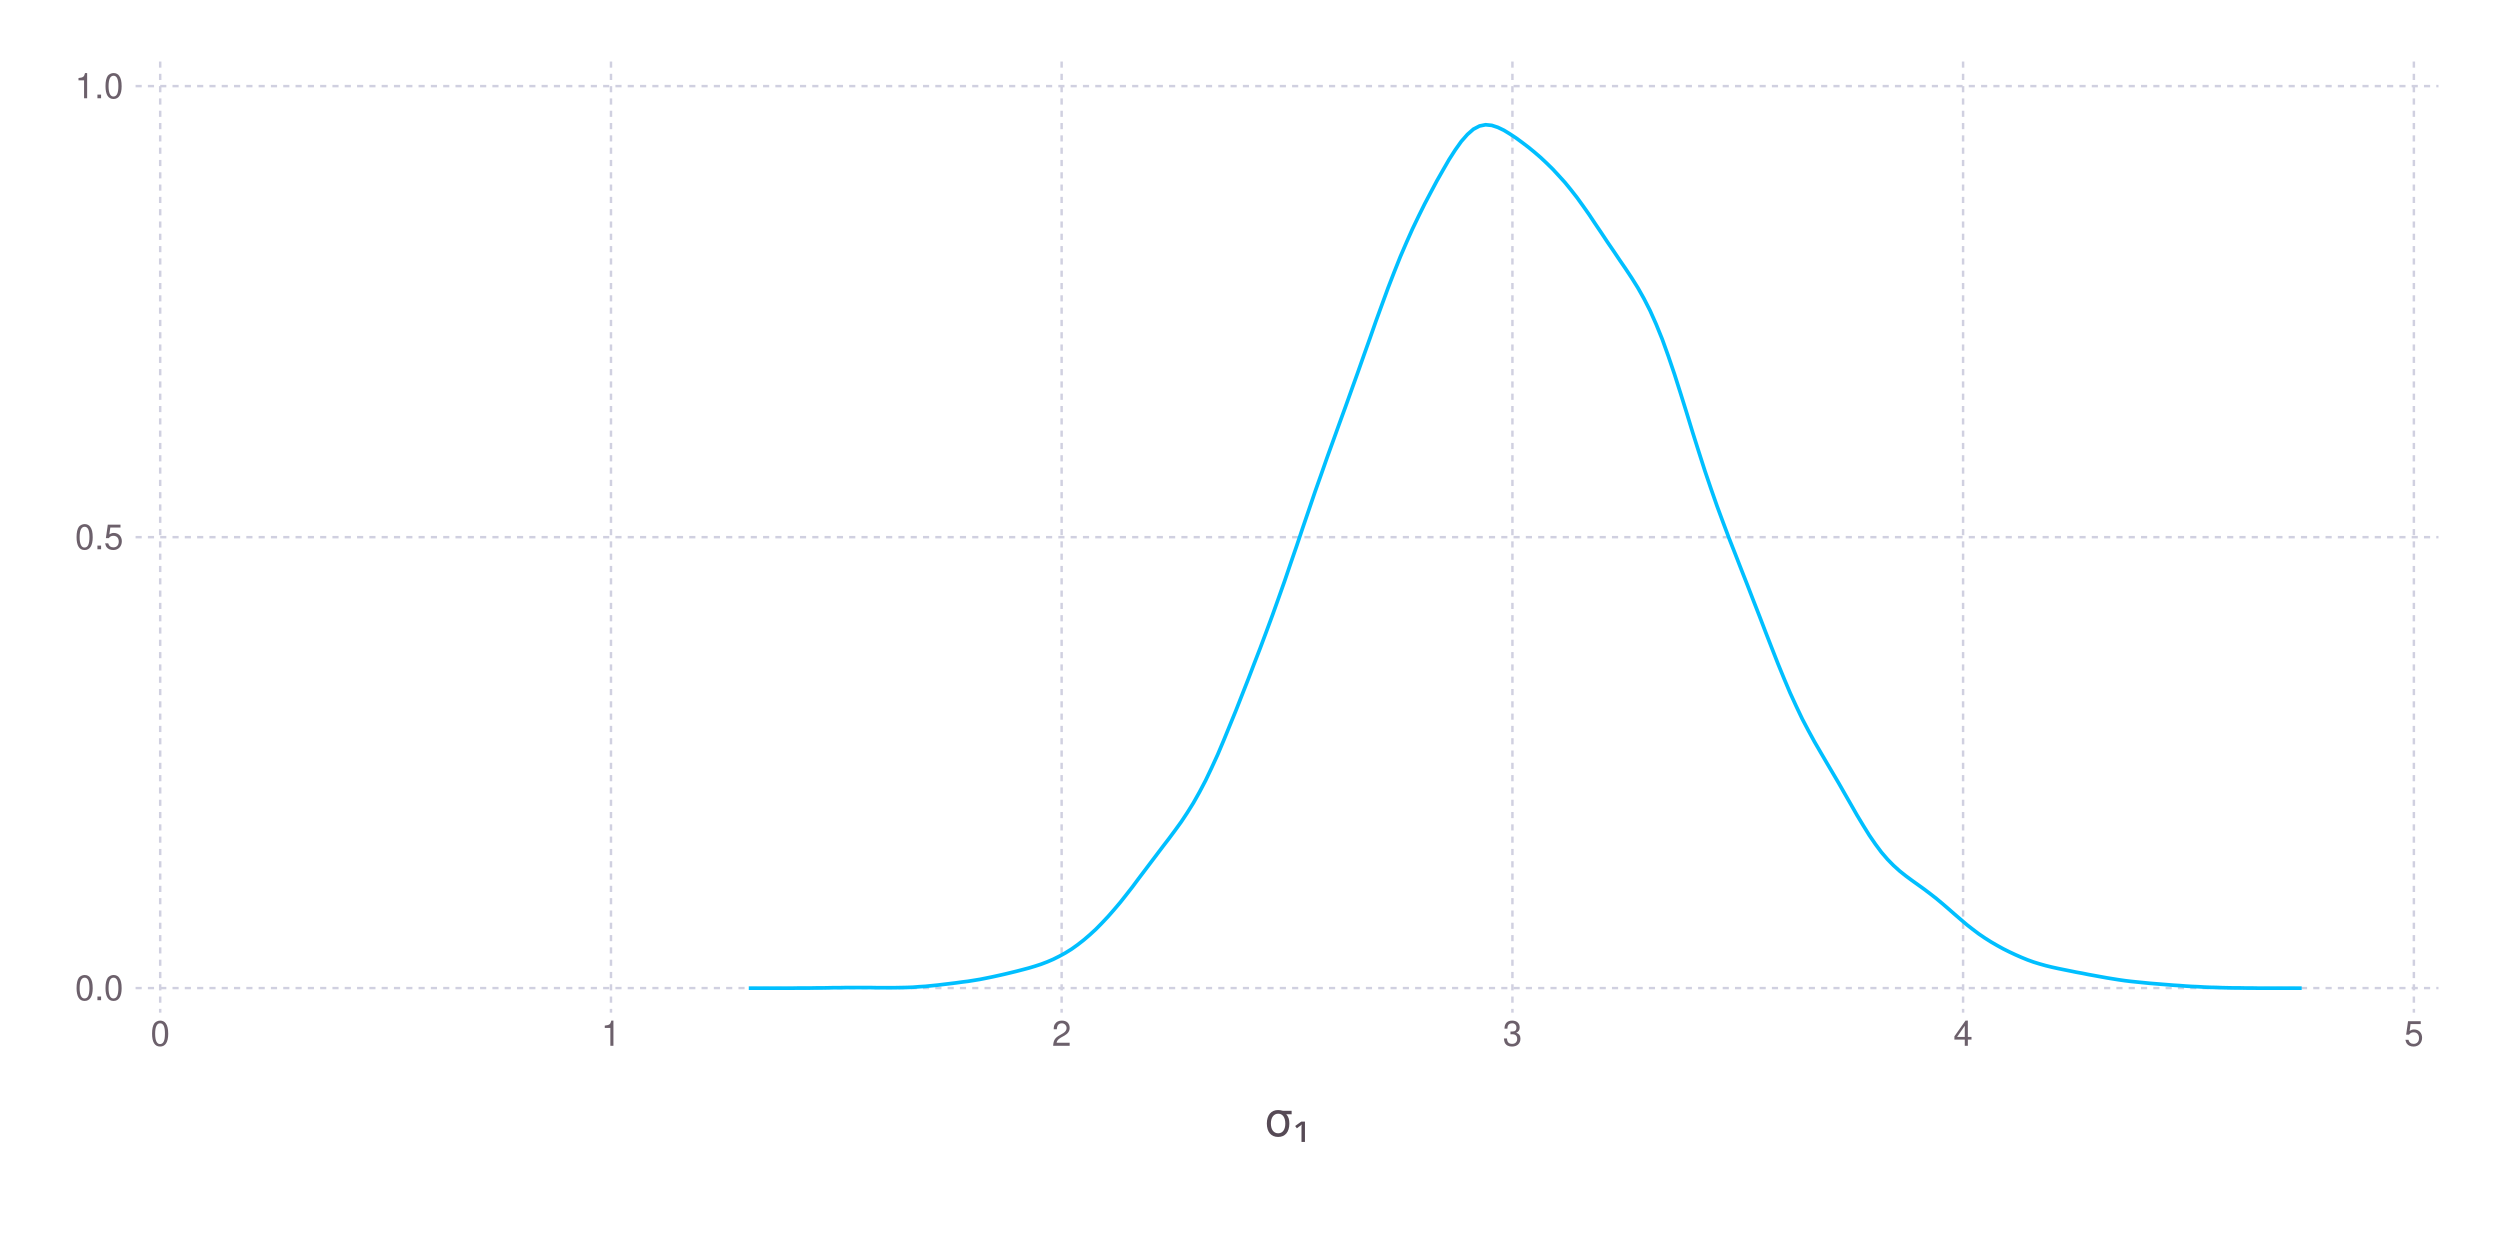
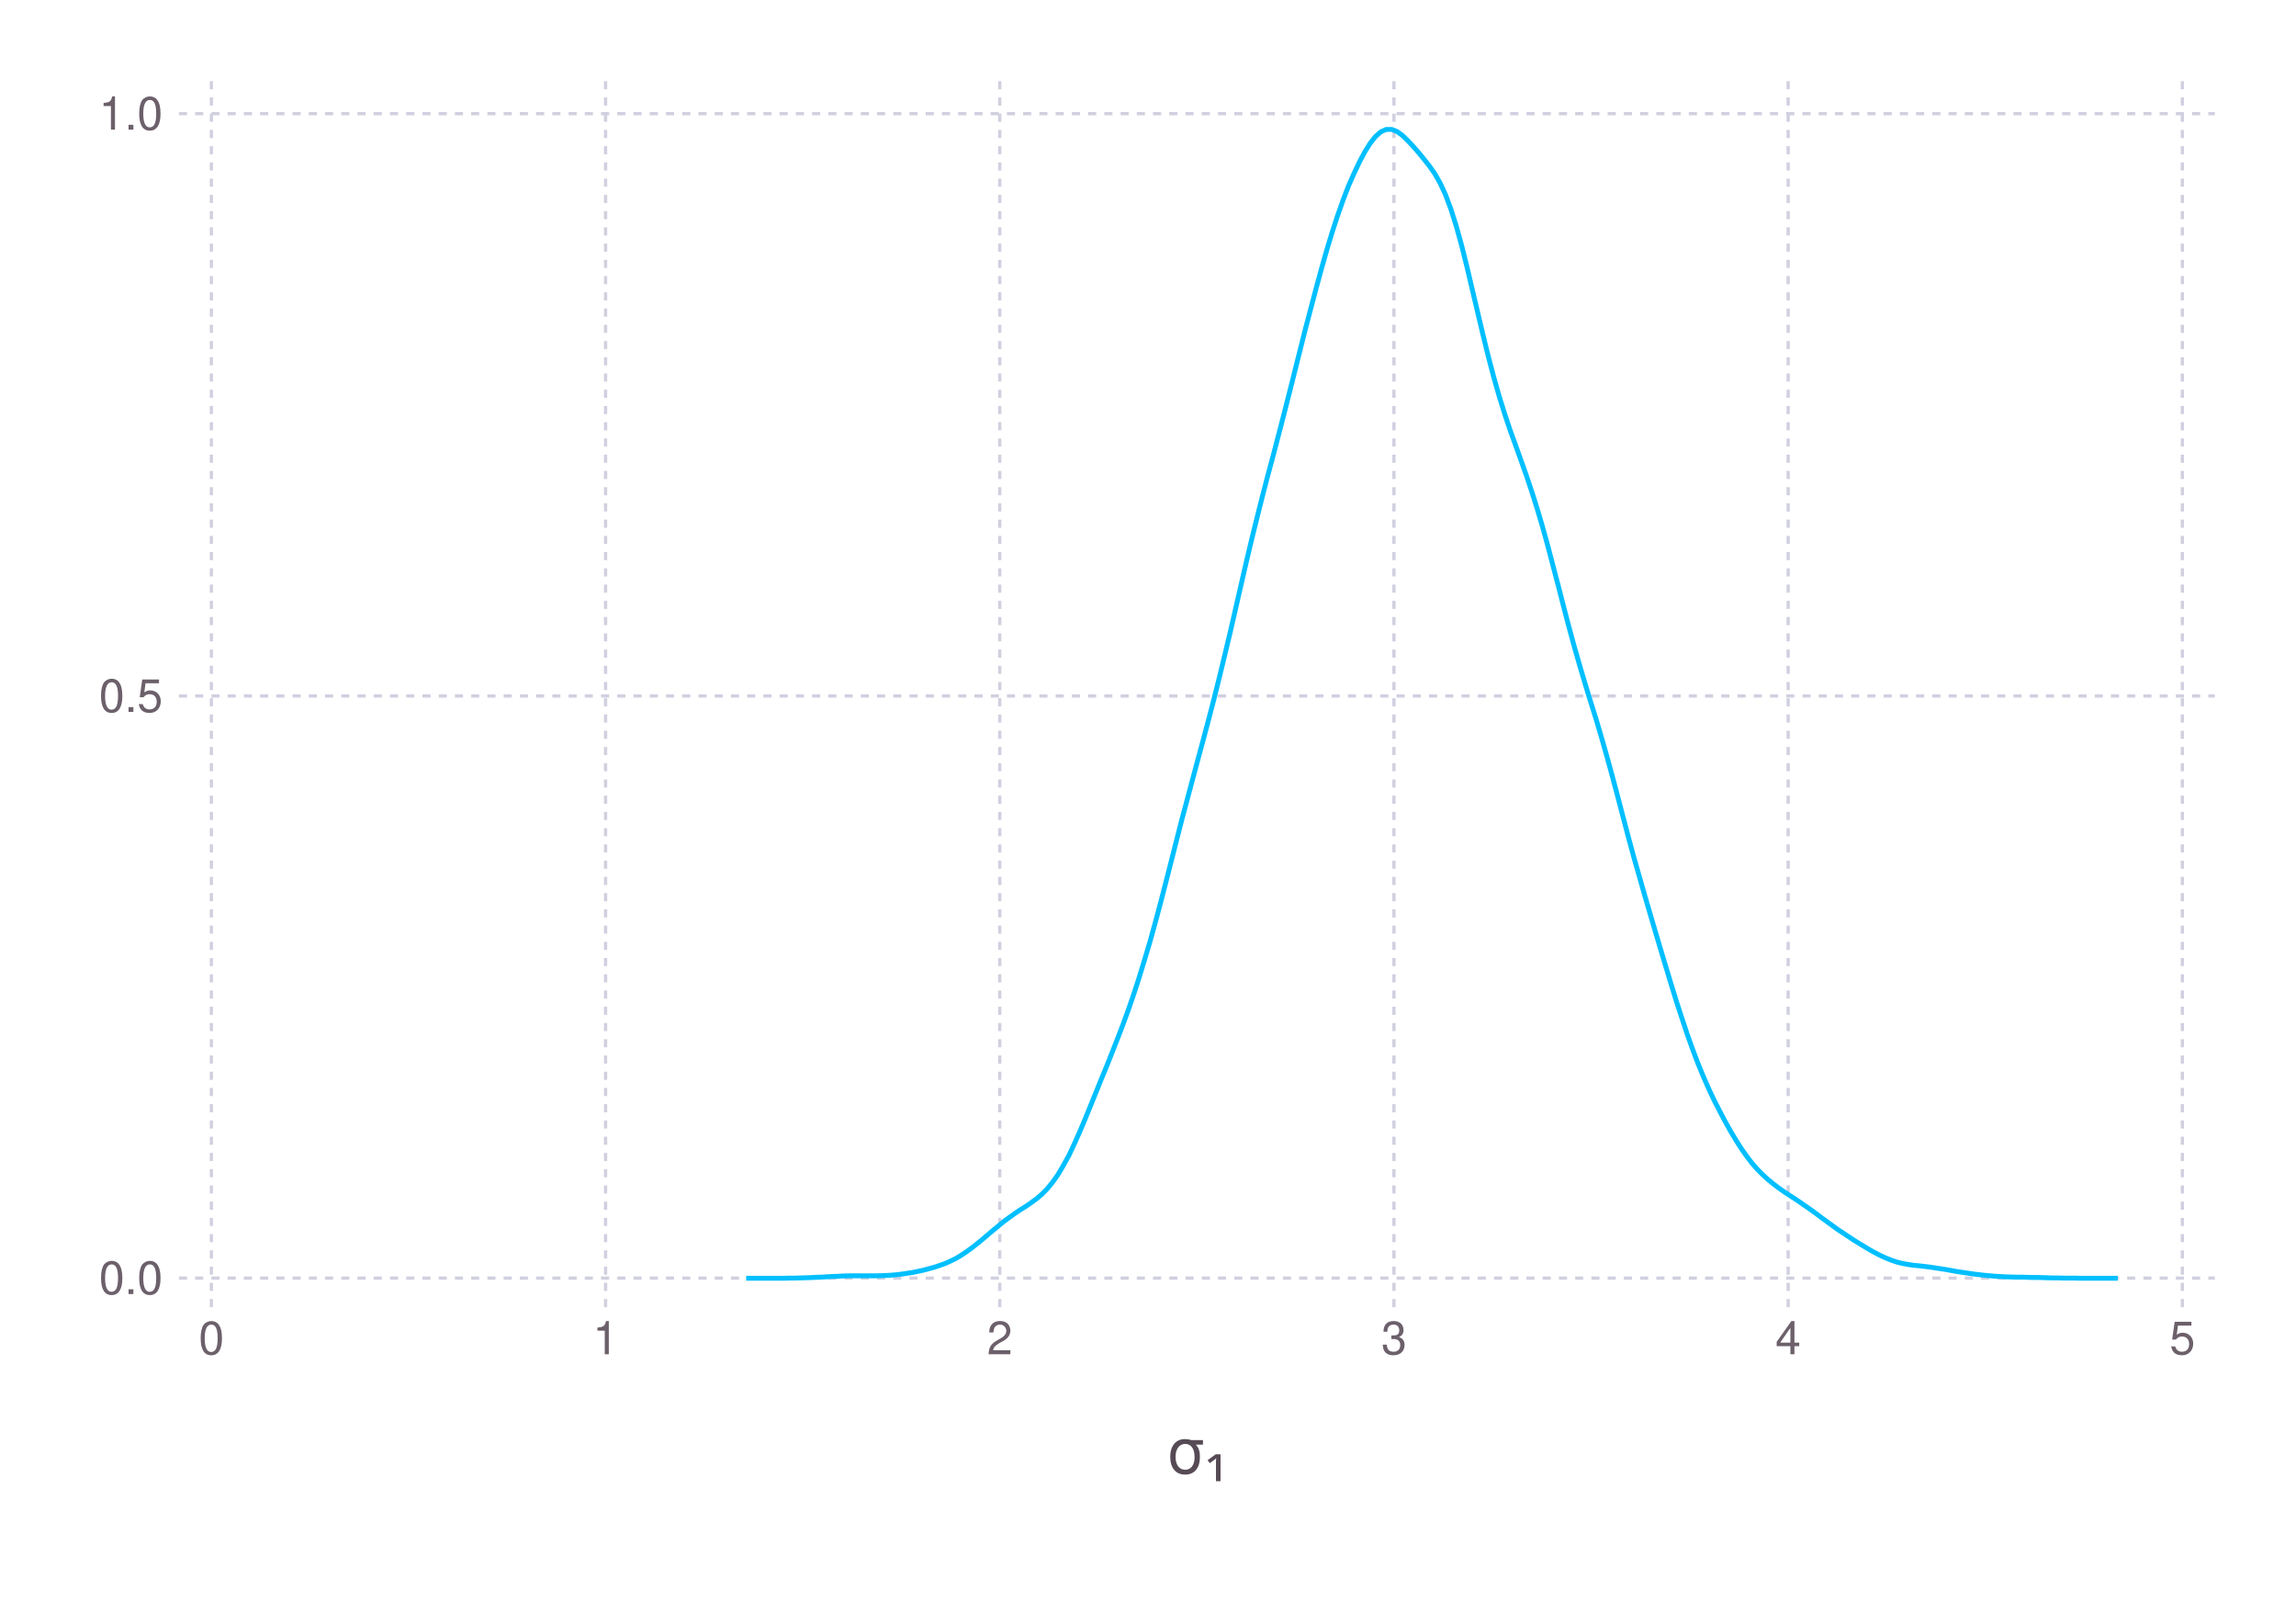
- <svg xmlns="http://www.w3.org/2000/svg" version="1.2" width="203.2mm" height="101.6mm" viewBox="0 0 203.2 101.6" stroke="none" fill="#000000" stroke-width="0.3" font-size="3.88">
-   <g class="plotroot xscalable yscalable" id="img-ba85f6c6-1">
-     <g font-size="3.88" font-family="'PT Sans','Helvetica Neue','Helvetica',sans-serif" fill="#564A55" stroke="#000000" stroke-opacity="0.000" id="img-ba85f6c6-2">
-       <g transform="translate(104.61,89.99)">
+ <svg xmlns="http://www.w3.org/2000/svg" version="1.2" width="141.42mm" height="100mm" viewBox="0 0 141.42 100" stroke="none" fill="#000000" stroke-width="0.3" font-size="3.88">
+   <g class="plotroot xscalable yscalable" id="img-3b8dcf40-1">
+     <g font-size="3.88" font-family="'PT Sans','Helvetica Neue','Helvetica',sans-serif" fill="#564A55" stroke="#000000" stroke-opacity="0.000" id="img-3b8dcf40-2">
+       <g transform="translate(73.72,88.39)">
        <g class="primitive">
          <text text-anchor="middle" dy="0.6em">σ₁</text>
        </g>
      </g>
    </g>
-     <g class="guide xlabels" font-size="2.82" font-family="'PT Sans Caption','Helvetica Neue','Helvetica',sans-serif" fill="#6C606B" id="img-ba85f6c6-3">
-       <g transform="translate(13.02,83.31)">
+     <g class="guide xlabels" font-size="2.82" font-family="'PT Sans Caption','Helvetica Neue','Helvetica',sans-serif" fill="#6C606B" id="img-3b8dcf40-3">
+       <g transform="translate(13.02,81.71)">
        <g class="primitive">
          <text text-anchor="middle" dy="0.6em">0</text>
        </g>
      </g>
-       <g transform="translate(49.66,83.31)">
+       <g transform="translate(37.3,81.71)">
        <g class="primitive">
          <text text-anchor="middle" dy="0.6em">1</text>
        </g>
      </g>
-       <g transform="translate(86.29,83.31)">
+       <g transform="translate(61.58,81.71)">
        <g class="primitive">
          <text text-anchor="middle" dy="0.6em">2</text>
        </g>
      </g>
-       <g transform="translate(122.93,83.31)">
+       <g transform="translate(85.86,81.71)">
        <g class="primitive">
          <text text-anchor="middle" dy="0.6em">3</text>
        </g>
      </g>
-       <g transform="translate(159.56,83.31)">
+       <g transform="translate(110.14,81.71)">
        <g class="primitive">
          <text text-anchor="middle" dy="0.6em">4</text>
        </g>
      </g>
-       <g transform="translate(196.2,83.31)">
+       <g transform="translate(134.42,81.71)">
        <g class="primitive">
          <text text-anchor="middle" dy="0.6em">5</text>
        </g>
      </g>
    </g>
-     <g clip-path="url(#img-ba85f6c6-4)">
-       <g id="img-ba85f6c6-5">
-         <g pointer-events="visible" opacity="1" fill="#000000" fill-opacity="0.000" stroke="#000000" stroke-opacity="0.000" class="guide background" id="img-ba85f6c6-6">
-           <g transform="translate(104.61,43.66)">
-             <path d="M-93.59,-38.66 L 93.59 -38.66 93.59 38.66 -93.59 38.66 z" class="primitive" />
+     <g clip-path="url(#img-3b8dcf40-4)">
+       <g id="img-3b8dcf40-5">
+         <g pointer-events="visible" opacity="1" fill="#000000" fill-opacity="0.000" stroke="#000000" stroke-opacity="0.000" class="guide background" id="img-3b8dcf40-6">
+           <g transform="translate(73.72,42.86)">
+             <path d="M-62.7,-37.86 L 62.7 -37.86 62.7 37.86 -62.7 37.86 z" class="primitive" />
          </g>
        </g>
-         <g class="guide ygridlines xfixed" stroke-dasharray="0.5,0.5" stroke-width="0.2" stroke="#D0D0E0" id="img-ba85f6c6-7">
-           <g transform="translate(104.61,80.31)">
-             <path fill="none" d="M-93.59,0 L 93.59 0" class="primitive" />
+         <g class="guide ygridlines xfixed" stroke-dasharray="0.5,0.5" stroke-width="0.2" stroke="#D0D0E0" id="img-3b8dcf40-7">
+           <g transform="translate(73.72,78.71)">
+             <path fill="none" d="M-62.7,0 L 62.7 0" class="primitive" />
          </g>
-           <g transform="translate(104.61,43.66)">
-             <path fill="none" d="M-93.59,0 L 93.59 0" class="primitive" />
+           <g transform="translate(73.72,42.86)">
+             <path fill="none" d="M-62.7,0 L 62.7 0" class="primitive" />
          </g>
-           <g transform="translate(104.61,7)">
-             <path fill="none" d="M-93.59,0 L 93.59 0" class="primitive" />
+           <g transform="translate(73.72,7)">
+             <path fill="none" d="M-62.7,0 L 62.7 0" class="primitive" />
          </g>
        </g>
-         <g class="guide xgridlines yfixed" stroke-dasharray="0.5,0.5" stroke-width="0.2" stroke="#D0D0E0" id="img-ba85f6c6-8">
-           <g transform="translate(13.02,43.66)">
-             <path fill="none" d="M0,-38.66 L 0 38.66" class="primitive" />
+         <g class="guide xgridlines yfixed" stroke-dasharray="0.5,0.5" stroke-width="0.2" stroke="#D0D0E0" id="img-3b8dcf40-8">
+           <g transform="translate(13.02,42.86)">
+             <path fill="none" d="M0,-37.86 L 0 37.86" class="primitive" />
          </g>
-           <g transform="translate(49.66,43.66)">
-             <path fill="none" d="M0,-38.66 L 0 38.66" class="primitive" />
+           <g transform="translate(37.3,42.86)">
+             <path fill="none" d="M0,-37.86 L 0 37.86" class="primitive" />
          </g>
-           <g transform="translate(86.29,43.66)">
-             <path fill="none" d="M0,-38.66 L 0 38.66" class="primitive" />
+           <g transform="translate(61.58,42.86)">
+             <path fill="none" d="M0,-37.86 L 0 37.86" class="primitive" />
          </g>
-           <g transform="translate(122.93,43.66)">
-             <path fill="none" d="M0,-38.66 L 0 38.66" class="primitive" />
+           <g transform="translate(85.86,42.86)">
+             <path fill="none" d="M0,-37.86 L 0 37.86" class="primitive" />
          </g>
-           <g transform="translate(159.56,43.66)">
-             <path fill="none" d="M0,-38.66 L 0 38.66" class="primitive" />
+           <g transform="translate(110.14,42.86)">
+             <path fill="none" d="M0,-37.86 L 0 37.86" class="primitive" />
          </g>
-           <g transform="translate(196.2,43.66)">
-             <path fill="none" d="M0,-38.66 L 0 38.66" class="primitive" />
+           <g transform="translate(134.42,42.86)">
+             <path fill="none" d="M0,-37.86 L 0 37.86" class="primitive" />
          </g>
        </g>
-         <g class="plotpanel" id="img-ba85f6c6-9">
-           <g stroke-width="0.3" fill="#000000" fill-opacity="0.000" class="geometry" id="img-ba85f6c6-10">
-             <g stroke-dasharray="none" stroke="#00BFFF" id="img-ba85f6c6-11">
-               <g transform="translate(123.97,59.12)">
-                 <path fill="none" d="M-63.11,21.2 L -62.61 21.2 -62.12 21.2 -61.62 21.2 -61.13 21.2 -60.63 21.2 -60.14 21.2 -59.64 21.2 -59.15 21.19 -58.65 21.19 -58.16 21.19 -57.66 21.18 -57.17 21.18 -56.67 21.17 -56.18 21.16 -55.68 21.16 -55.19 21.15 -54.69 21.15 -54.2 21.15 -53.7 21.15 -53.21 21.15 -52.71 21.16 -52.22 21.16 -51.72 21.16 -51.23 21.16 -50.73 21.15 -50.24 21.14 -49.74 21.12 -49.25 21.08 -48.75 21.05 -48.26 21 -47.76 20.95 -47.27 20.89 -46.77 20.83 -46.28 20.77 -45.78 20.7 -45.29 20.64 -44.79 20.56 -44.3 20.48 -43.8 20.38 -43.31 20.28 -42.81 20.17 -42.32 20.06 -41.82 19.94 -41.33 19.82 -40.83 19.69 -40.34 19.56 -39.84 19.41 -39.35 19.25 -38.85 19.06 -38.36 18.85 -37.86 18.6 -37.37 18.33 -36.87 18.02 -36.38 17.67 -35.88 17.28 -35.39 16.86 -34.89 16.4 -34.4 15.9 -33.9 15.37 -33.41 14.81 -32.91 14.22 -32.42 13.6 -31.92 12.96 -31.43 12.3 -30.93 11.64 -30.44 10.99 -29.94 10.33 -29.45 9.68 -28.95 9.03 -28.46 8.37 -27.96 7.68 -27.47 6.94 -26.97 6.14 -26.48 5.27 -25.98 4.32 -25.49 3.29 -24.99 2.2 -24.5 1.04 -24.01 -0.16 -23.51 -1.38 -23.02 -2.63 -22.52 -3.9 -22.03 -5.18 -21.53 -6.47 -21.04 -7.78 -20.54 -9.13 -20.05 -10.5 -19.55 -11.91 -19.06 -13.35 -18.56 -14.8 -18.07 -16.26 -17.57 -17.72 -17.08 -19.16 -16.58 -20.57 -16.09 -21.97 -15.59 -23.35 -15.1 -24.71 -14.6 -26.08 -14.11 -27.45 -13.61 -28.84 -13.12 -30.23 -12.62 -31.63 -12.13 -33.03 -11.63 -34.4 -11.14 -35.74 -10.64 -37.03 -10.15 -38.26 -9.65 -39.42 -9.16 -40.52 -8.66 -41.56 -8.17 -42.55 -7.67 -43.5 -7.18 -44.42 -6.68 -45.3 -6.19 -46.15 -5.69 -46.93 -5.2 -47.62 -4.7 -48.19 -4.21 -48.62 -3.71 -48.88 -3.22 -48.98 -2.72 -48.93 -2.23 -48.77 -1.73 -48.53 -1.24 -48.23 -0.74 -47.9 -0.25 -47.54 0.25 -47.16 0.74 -46.76 1.24 -46.33 1.73 -45.87 2.23 -45.38 2.72 -44.85 3.22 -44.3 3.71 -43.7 4.21 -43.06 4.7 -42.38 5.2 -41.67 5.69 -40.93 6.19 -40.19 6.68 -39.45 7.18 -38.72 7.67 -37.99 8.17 -37.26 8.66 -36.52 9.16 -35.72 9.65 -34.85 10.15 -33.87 10.64 -32.77 11.14 -31.54 11.63 -30.18 12.13 -28.71 12.62 -27.17 13.12 -25.57 13.61 -23.97 14.11 -22.39 14.6 -20.86 15.1 -19.39 15.59 -17.99 16.09 -16.64 16.58 -15.34 17.08 -14.07 17.57 -12.81 18.07 -11.54 18.56 -10.27 19.06 -8.99 19.55 -7.71 20.05 -6.43 20.54 -5.18 21.04 -3.96 21.53 -2.8 22.03 -1.71 22.52 -0.68 23.02 0.27 23.51 1.17 24.01 2.03 24.5 2.87 24.99 3.7 25.49 4.55 25.98 5.41 26.48 6.28 26.97 7.14 27.47 7.97 27.96 8.76 28.46 9.49 28.95 10.15 29.45 10.73 29.94 11.23 30.44 11.68 30.93 12.07 31.43 12.44 31.92 12.79 32.42 13.15 32.91 13.52 33.41 13.91 33.9 14.32 34.4 14.75 34.89 15.18 35.39 15.61 35.88 16.03 36.38 16.42 36.87 16.79 37.37 17.13 37.86 17.44 38.36 17.73 38.85 18 39.35 18.25 39.84 18.48 40.34 18.7 40.83 18.9 41.33 19.08 41.82 19.23 42.32 19.37 42.81 19.49 43.31 19.6 43.8 19.7 44.3 19.8 44.79 19.9 45.29 19.99 45.78 20.09 46.28 20.18 46.77 20.27 47.27 20.36 47.76 20.44 48.26 20.52 48.75 20.59 49.25 20.65 49.74 20.7 50.24 20.75 50.73 20.8 51.23 20.84 51.72 20.88 52.22 20.92 52.71 20.96 53.21 20.99 53.7 21.03 54.2 21.06 54.69 21.08 55.19 21.11 55.68 21.13 56.18 21.14 56.67 21.16 57.17 21.17 57.66 21.18 58.16 21.18 58.65 21.19 59.15 21.19 59.64 21.2 60.14 21.2 60.63 21.2 61.13 21.2 61.62 21.2 62.12 21.2 62.61 21.2 63.11 21.2" class="primitive" />
+         <g class="plotpanel" id="img-3b8dcf40-9">
+           <g stroke-width="0.3" fill="#000000" fill-opacity="0.000" class="geometry" id="img-3b8dcf40-10">
+             <g class="color_LCHab{Float32}(70.0f0,60.0f0,240.0f0)" stroke-dasharray="none" stroke="#00BFFF" id="img-3b8dcf40-11">
+               <g transform="translate(88.2,58.19)">
+                 <path fill="none" d="M-42.24,20.53 L -41.91 20.53 -41.58 20.53 -41.25 20.53 -40.92 20.53 -40.59 20.53 -40.26 20.53 -39.92 20.53 -39.59 20.52 -39.26 20.52 -38.93 20.51 -38.6 20.5 -38.27 20.49 -37.94 20.47 -37.6 20.46 -37.27 20.44 -36.94 20.42 -36.61 20.41 -36.28 20.39 -35.95 20.38 -35.62 20.38 -35.29 20.38 -34.95 20.38 -34.62 20.38 -34.29 20.38 -33.96 20.37 -33.63 20.36 -33.3 20.34 -32.97 20.31 -32.63 20.27 -32.3 20.22 -31.97 20.17 -31.64 20.1 -31.31 20.03 -30.98 19.94 -30.65 19.85 -30.32 19.74 -29.98 19.62 -29.65 19.47 -29.32 19.31 -28.99 19.11 -28.66 18.89 -28.33 18.65 -28 18.39 -27.66 18.11 -27.33 17.83 -27 17.55 -26.67 17.28 -26.34 17.01 -26.01 16.77 -25.68 16.53 -25.35 16.31 -25.01 16.1 -24.68 15.87 -24.35 15.63 -24.02 15.35 -23.69 15.01 -23.36 14.61 -23.03 14.14 -22.7 13.58 -22.36 12.96 -22.03 12.26 -21.7 11.52 -21.37 10.74 -21.04 9.93 -20.71 9.12 -20.38 8.3 -20.04 7.48 -19.71 6.65 -19.38 5.81 -19.05 4.95 -18.72 4.05 -18.39 3.1 -18.06 2.09 -17.73 1.01 -17.39 -0.12 -17.06 -1.31 -16.73 -2.54 -16.4 -3.82 -16.07 -5.11 -15.74 -6.41 -15.41 -7.7 -15.07 -8.97 -14.74 -10.21 -14.41 -11.44 -14.08 -12.66 -13.75 -13.9 -13.42 -15.17 -13.09 -16.49 -12.76 -17.86 -12.42 -19.28 -12.09 -20.72 -11.76 -22.17 -11.43 -23.6 -11.1 -24.99 -10.77 -26.33 -10.44 -27.64 -10.11 -28.91 -9.77 -30.17 -9.44 -31.44 -9.11 -32.71 -8.78 -34.01 -8.45 -35.32 -8.12 -36.64 -7.79 -37.95 -7.45 -39.24 -7.12 -40.49 -6.79 -41.7 -6.46 -42.86 -6.13 -43.94 -5.8 -44.95 -5.47 -45.88 -5.14 -46.74 -4.8 -47.51 -4.47 -48.21 -4.14 -48.83 -3.81 -49.36 -3.48 -49.78 -3.15 -50.07 -2.82 -50.22 -2.48 -50.22 -2.15 -50.09 -1.82 -49.85 -1.49 -49.53 -1.16 -49.18 -0.83 -48.8 -0.5 -48.4 -0.17 -47.98 0.17 -47.5 0.5 -46.92 0.83 -46.21 1.16 -45.33 1.49 -44.29 1.82 -43.1 2.15 -41.78 2.48 -40.37 2.82 -38.94 3.15 -37.54 3.48 -36.2 3.81 -34.95 4.14 -33.79 4.47 -32.73 4.8 -31.74 5.14 -30.8 5.47 -29.88 5.8 -28.95 6.13 -27.97 6.46 -26.93 6.79 -25.82 7.12 -24.63 7.45 -23.37 7.79 -22.08 8.12 -20.79 8.45 -19.53 8.78 -18.32 9.11 -17.17 9.44 -16.06 9.77 -14.98 10.11 -13.9 10.44 -12.78 10.77 -11.62 11.1 -10.42 11.43 -9.18 11.76 -7.92 12.09 -6.67 12.42 -5.45 12.76 -4.26 13.09 -3.1 13.42 -1.97 13.75 -0.85 14.08 0.26 14.41 1.36 14.74 2.45 15.07 3.52 15.41 4.56 15.74 5.55 16.07 6.47 16.4 7.34 16.73 8.14 17.06 8.89 17.39 9.59 17.73 10.25 18.06 10.88 18.39 11.47 18.72 12.02 19.05 12.54 19.38 13.01 19.71 13.44 20.04 13.82 20.38 14.16 20.71 14.46 21.04 14.73 21.37 14.98 21.7 15.21 22.03 15.43 22.36 15.64 22.7 15.87 23.03 16.1 23.36 16.33 23.69 16.57 24.02 16.82 24.35 17.06 24.68 17.3 25.01 17.54 25.35 17.76 25.68 17.98 26.01 18.2 26.34 18.4 26.67 18.6 27 18.8 27.33 18.98 27.66 19.15 28 19.3 28.33 19.43 28.66 19.54 28.99 19.62 29.32 19.68 29.65 19.73 29.98 19.76 30.32 19.8 30.65 19.84 30.98 19.89 31.31 19.94 31.64 19.99 31.97 20.05 32.3 20.11 32.63 20.16 32.97 20.21 33.3 20.26 33.63 20.3 33.96 20.34 34.29 20.37 34.62 20.4 34.95 20.42 35.29 20.44 35.62 20.45 35.95 20.46 36.28 20.46 36.61 20.47 36.94 20.48 37.27 20.48 37.6 20.49 37.94 20.5 38.27 20.51 38.6 20.51 38.93 20.52 39.26 20.52 39.59 20.52 39.92 20.53 40.26 20.53 40.59 20.53 40.92 20.53 41.25 20.53 41.58 20.53 41.91 20.53 42.24 20.53" class="primitive" />
              </g>
            </g>
          </g>
        </g>
      </g>
    </g>
-     <g class="guide ylabels" font-size="2.82" font-family="'PT Sans Caption','Helvetica Neue','Helvetica',sans-serif" fill="#6C606B" id="img-ba85f6c6-12">
-       <g transform="translate(10.02,80.31)">
+     <g class="guide ylabels" font-size="2.82" font-family="'PT Sans Caption','Helvetica Neue','Helvetica',sans-serif" fill="#6C606B" id="img-3b8dcf40-12">
+       <g transform="translate(10.02,78.71)">
        <g class="primitive">
          <text text-anchor="end" dy="0.35em">0.0</text>
        </g>
      </g>
-       <g transform="translate(10.02,43.66)">
+       <g transform="translate(10.02,42.86)">
        <g class="primitive">
          <text text-anchor="end" dy="0.35em">0.5</text>
        </g>
      </g>
      <g transform="translate(10.02,7)">
        <g class="primitive">
          <text text-anchor="end" dy="0.35em">1.0</text>
        </g>
      </g>
    </g>
  </g>
  <defs>
-     <clipPath id="img-ba85f6c6-4">
-       <path d="M11.02,5 L 198.2 5 198.2 82.31 11.02 82.31" />
+     <clipPath id="img-3b8dcf40-4">
+       <path d="M11.02,5 L 136.42 5 136.42 80.71 11.02 80.71" />
    </clipPath>
  </defs>
</svg>
